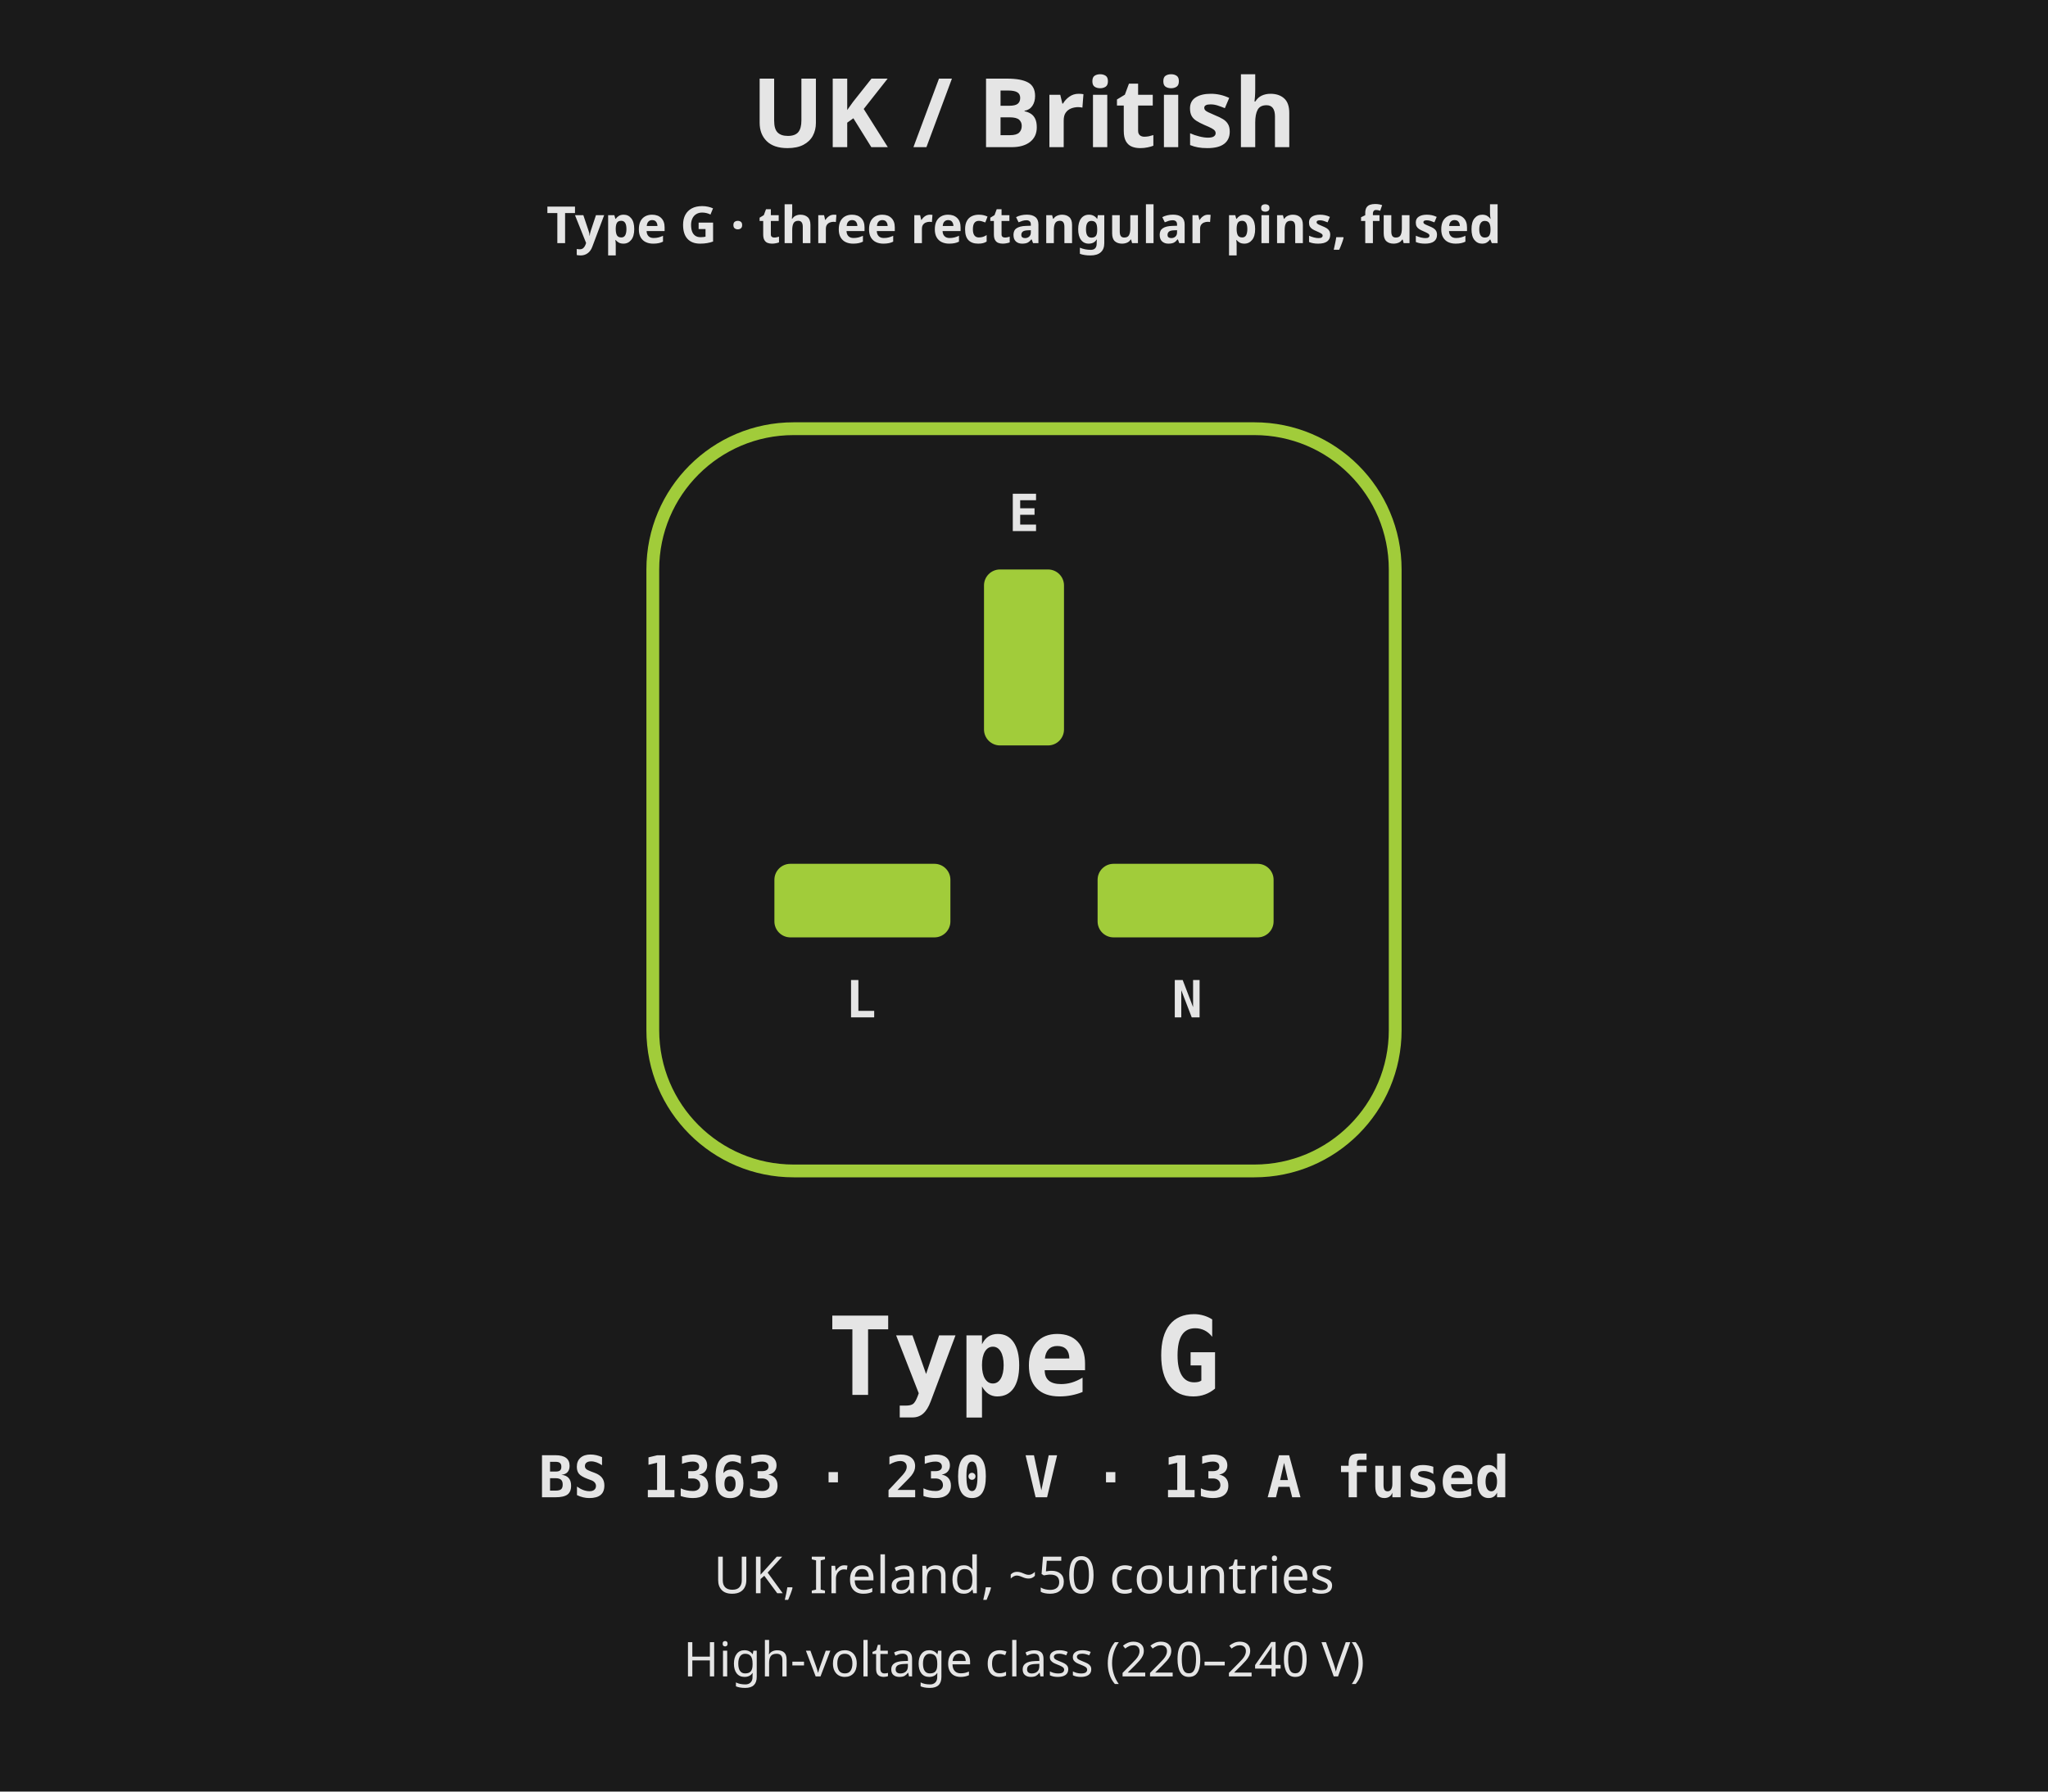
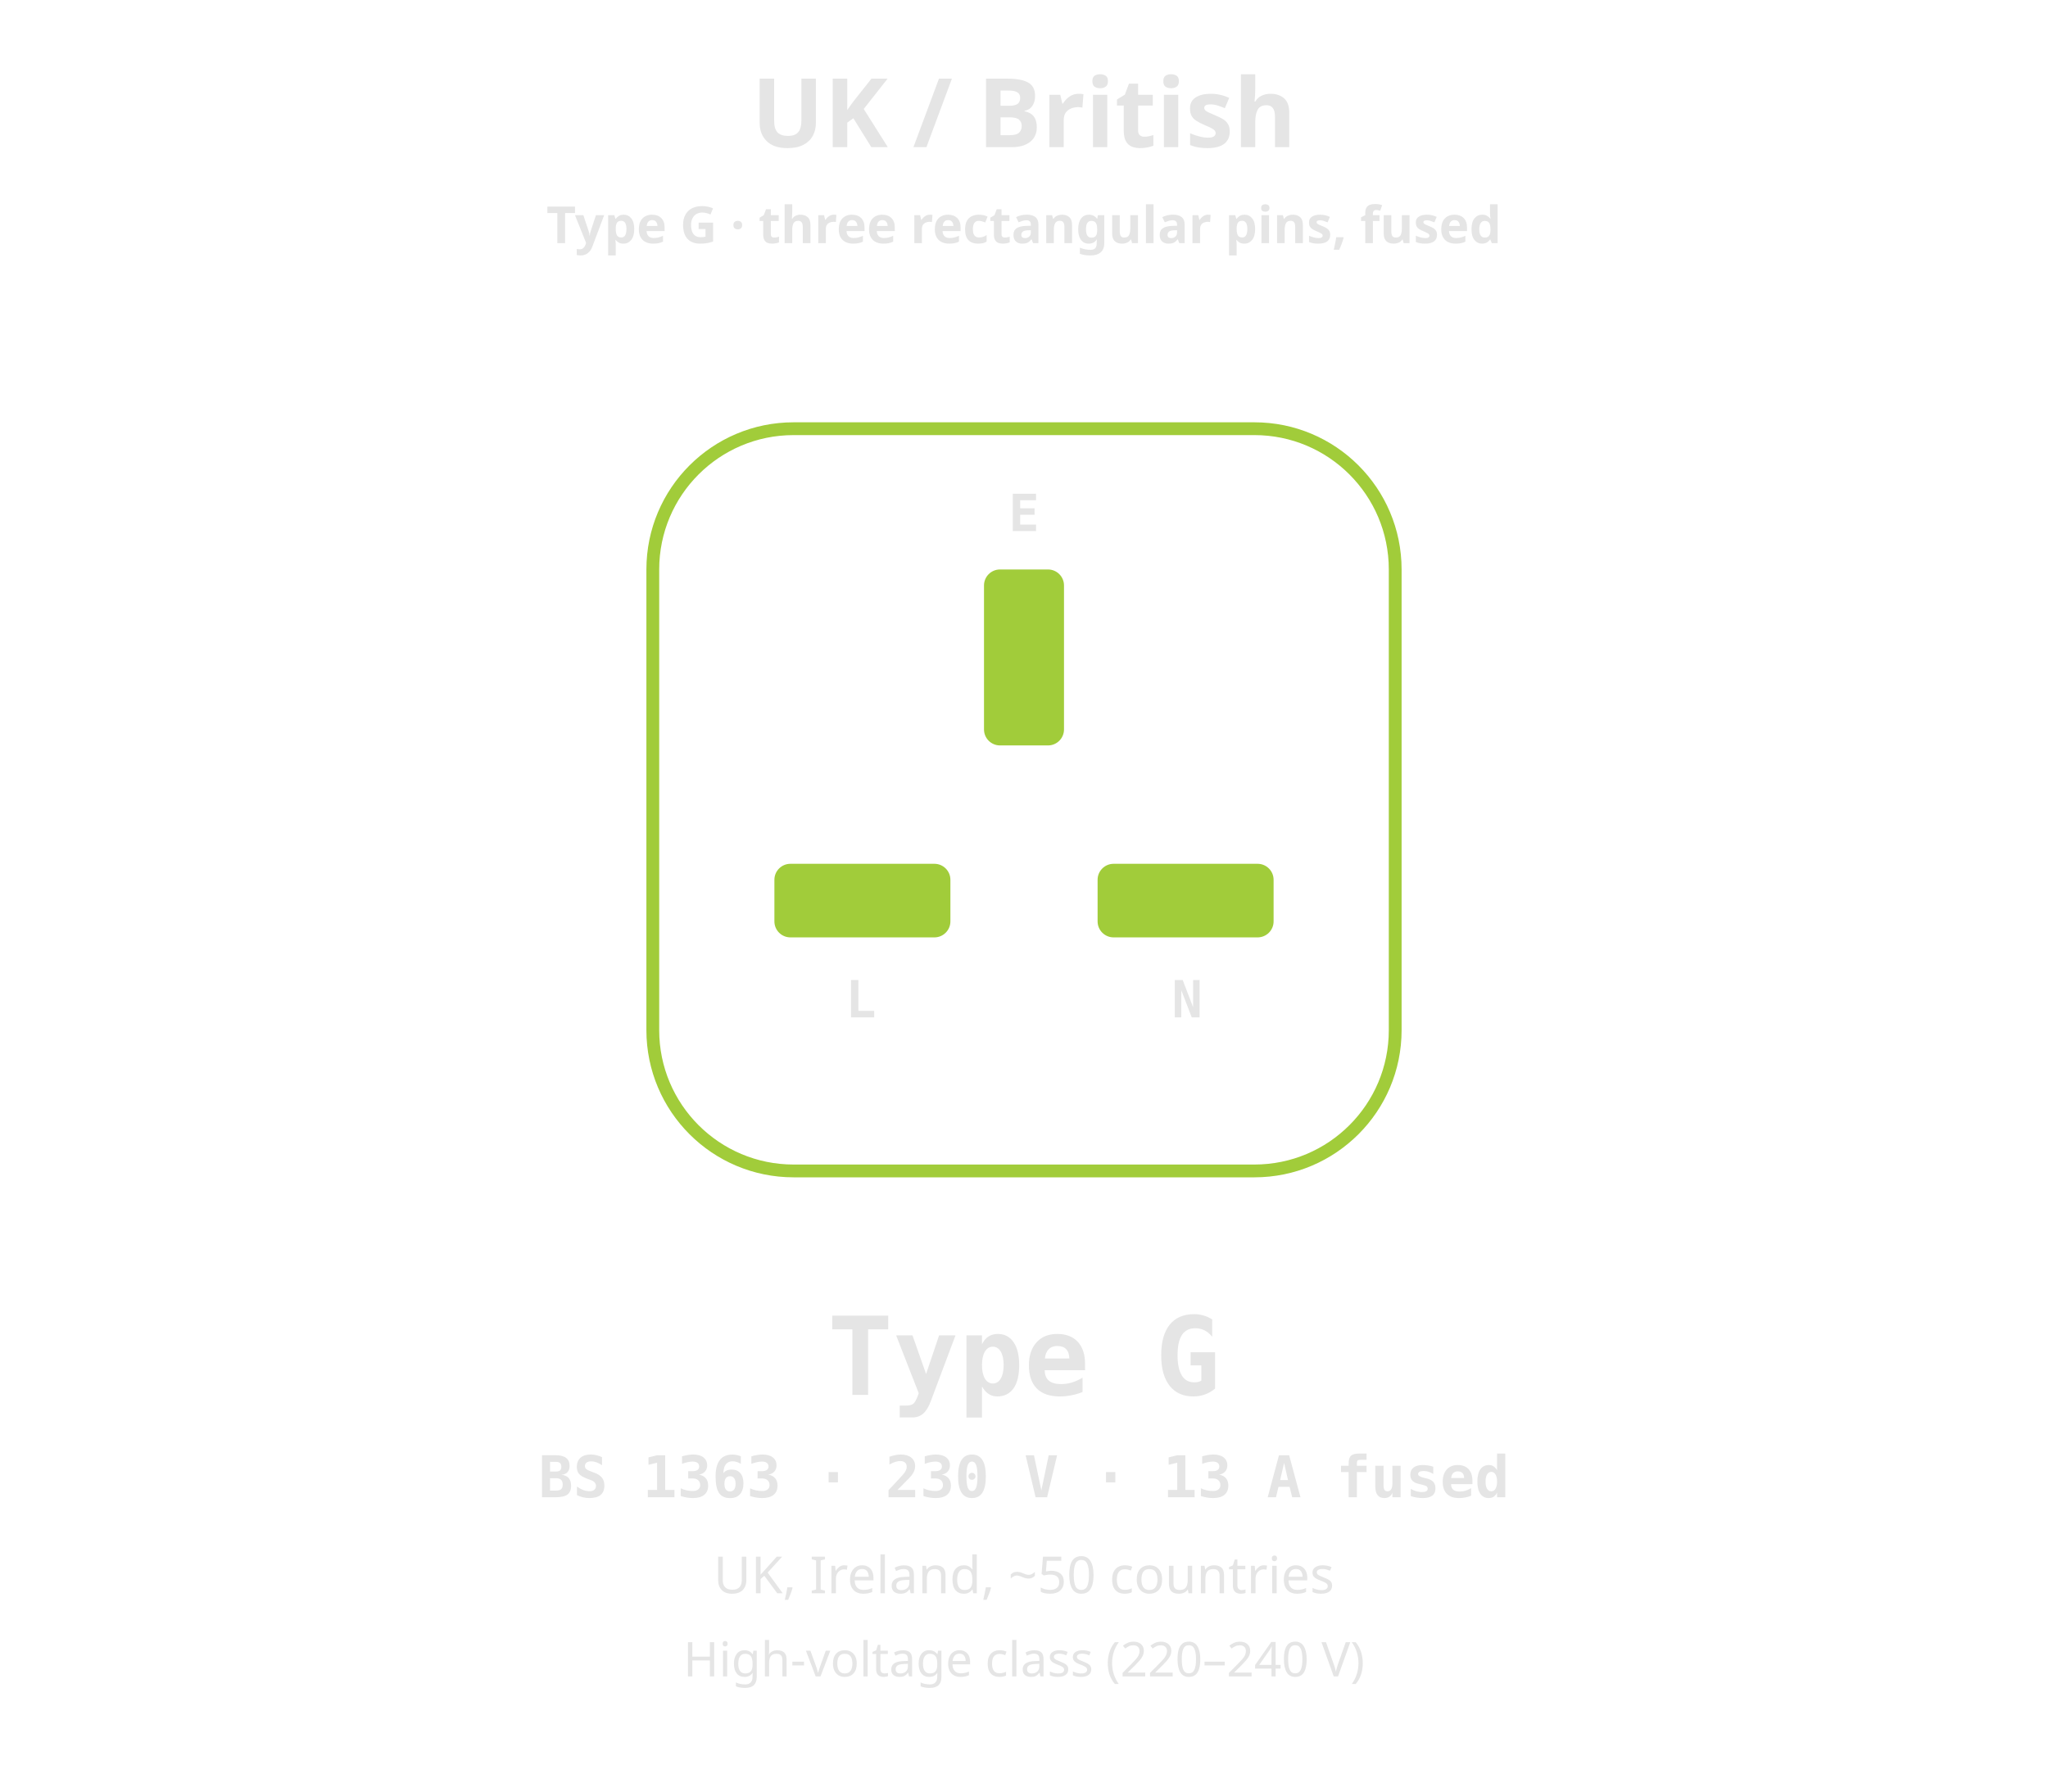
<svg xmlns="http://www.w3.org/2000/svg" viewBox="0 0 640 560" width="640" height="560" font-family="IBM Plex Sans, sans-serif" fill="none">
-   <rect x="0" y="0" width="640" height="560" fill="#1A1A1A" />
  <text x="320" y="46" fill="#E5E5E5" font-size="30" font-weight="600" text-anchor="middle">UK / British</text>
  <text x="320" y="76" fill="#E5E5E5" font-size="16" font-weight="600" text-anchor="middle">Type G · three rectangular pins, fused</text>
  <rect x="204" y="134" width="232" height="232" rx="44" stroke="#A1CC3A" stroke-width="4" />
  <rect x="307.5" y="178" width="25" height="55" rx="5" fill="#A1CC3A" />
  <rect x="242" y="270" width="55" height="23" rx="5" fill="#A1CC3A" />
  <rect x="343" y="270" width="55" height="23" rx="5" fill="#A1CC3A" />
  <text x="320" y="166" fill="#E5E5E5" font-size="16" font-weight="700" text-anchor="middle" font-family="DM Mono, monospace">E</text>
  <text x="269" y="318" fill="#E5E5E5" font-size="16" font-weight="700" text-anchor="middle" font-family="DM Mono, monospace">L</text>
  <text x="371" y="318" fill="#E5E5E5" font-size="16" font-weight="700" text-anchor="middle" font-family="DM Mono, monospace">N</text>
  <text x="320" y="436" fill="#E5E5E5" font-size="34" font-weight="600" text-anchor="middle" font-family="DM Mono, monospace">Type G</text>
  <text x="320" y="468" fill="#E5E5E5" font-size="18" font-weight="600" text-anchor="middle" font-family="DM Mono, monospace">BS 1363 · 230 V · 13 A fused</text>
  <text x="320" y="498" fill="#E5E5E5" font-size="16" font-weight="500" text-anchor="middle">UK, Ireland, ~50 countries</text>
  <text x="320" y="524" fill="#E5E5E5" font-size="15" font-weight="500" text-anchor="middle">High-voltage class (220–240 V)</text>
</svg>
